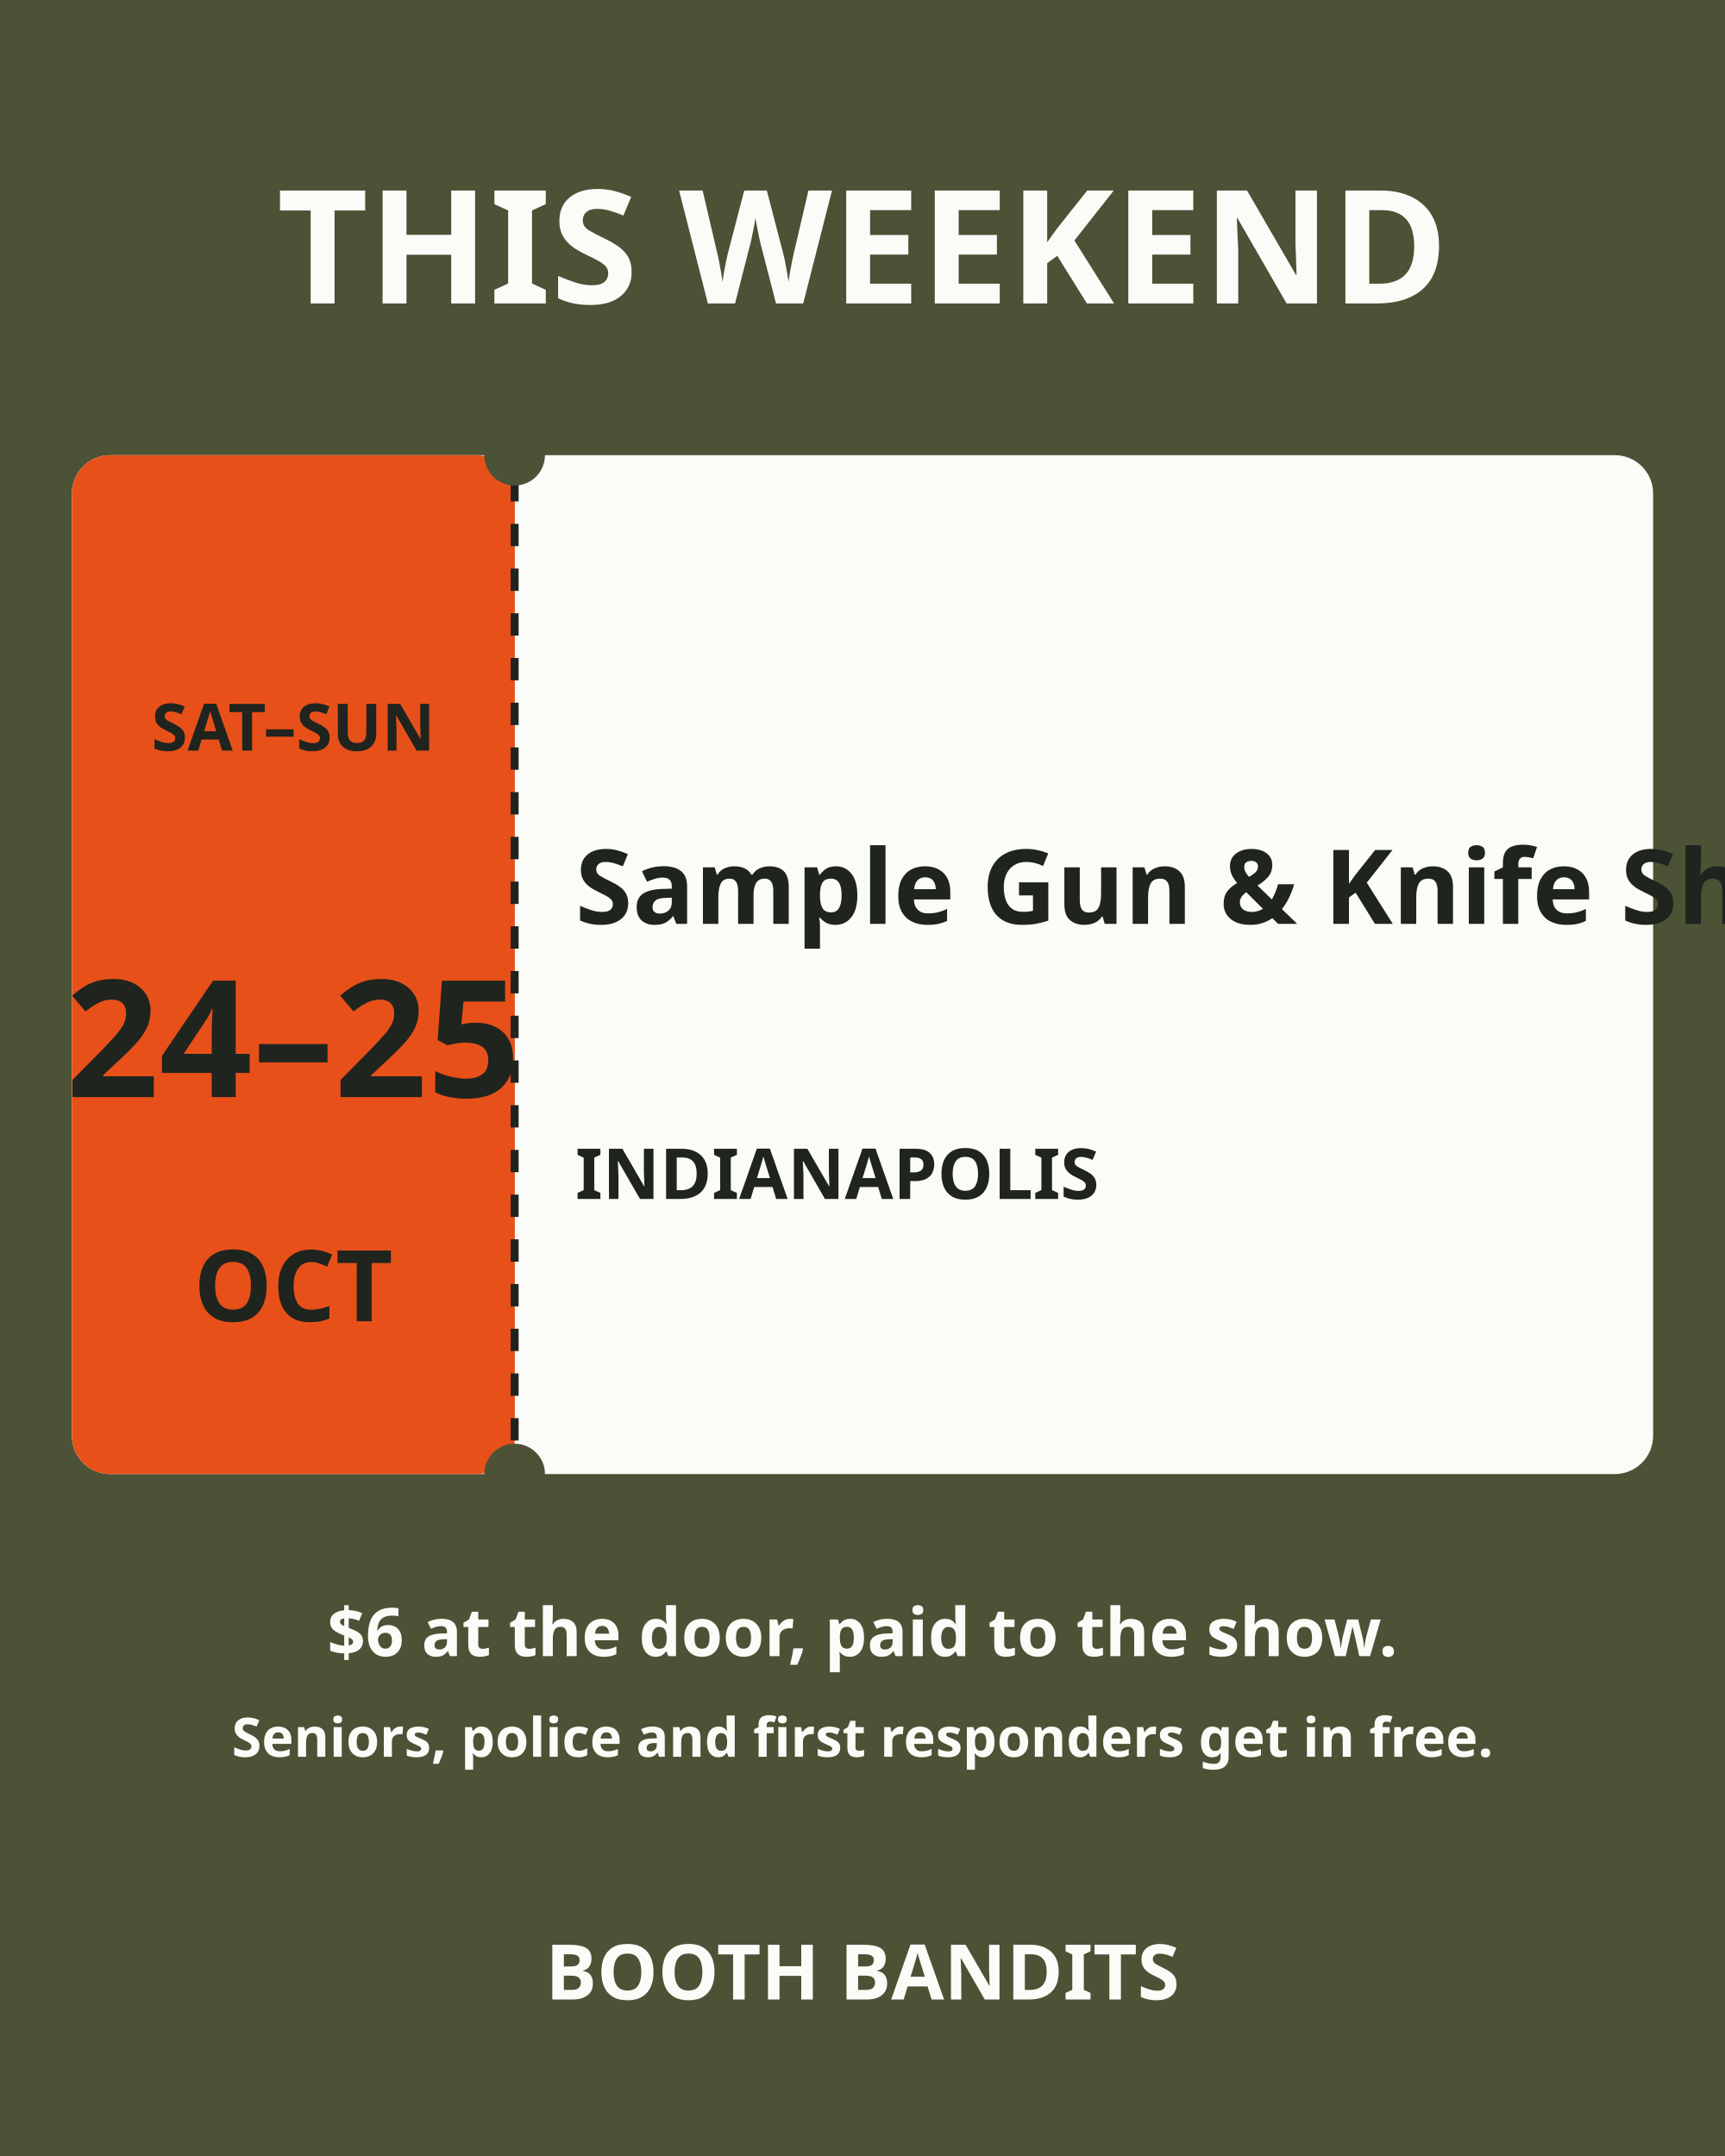
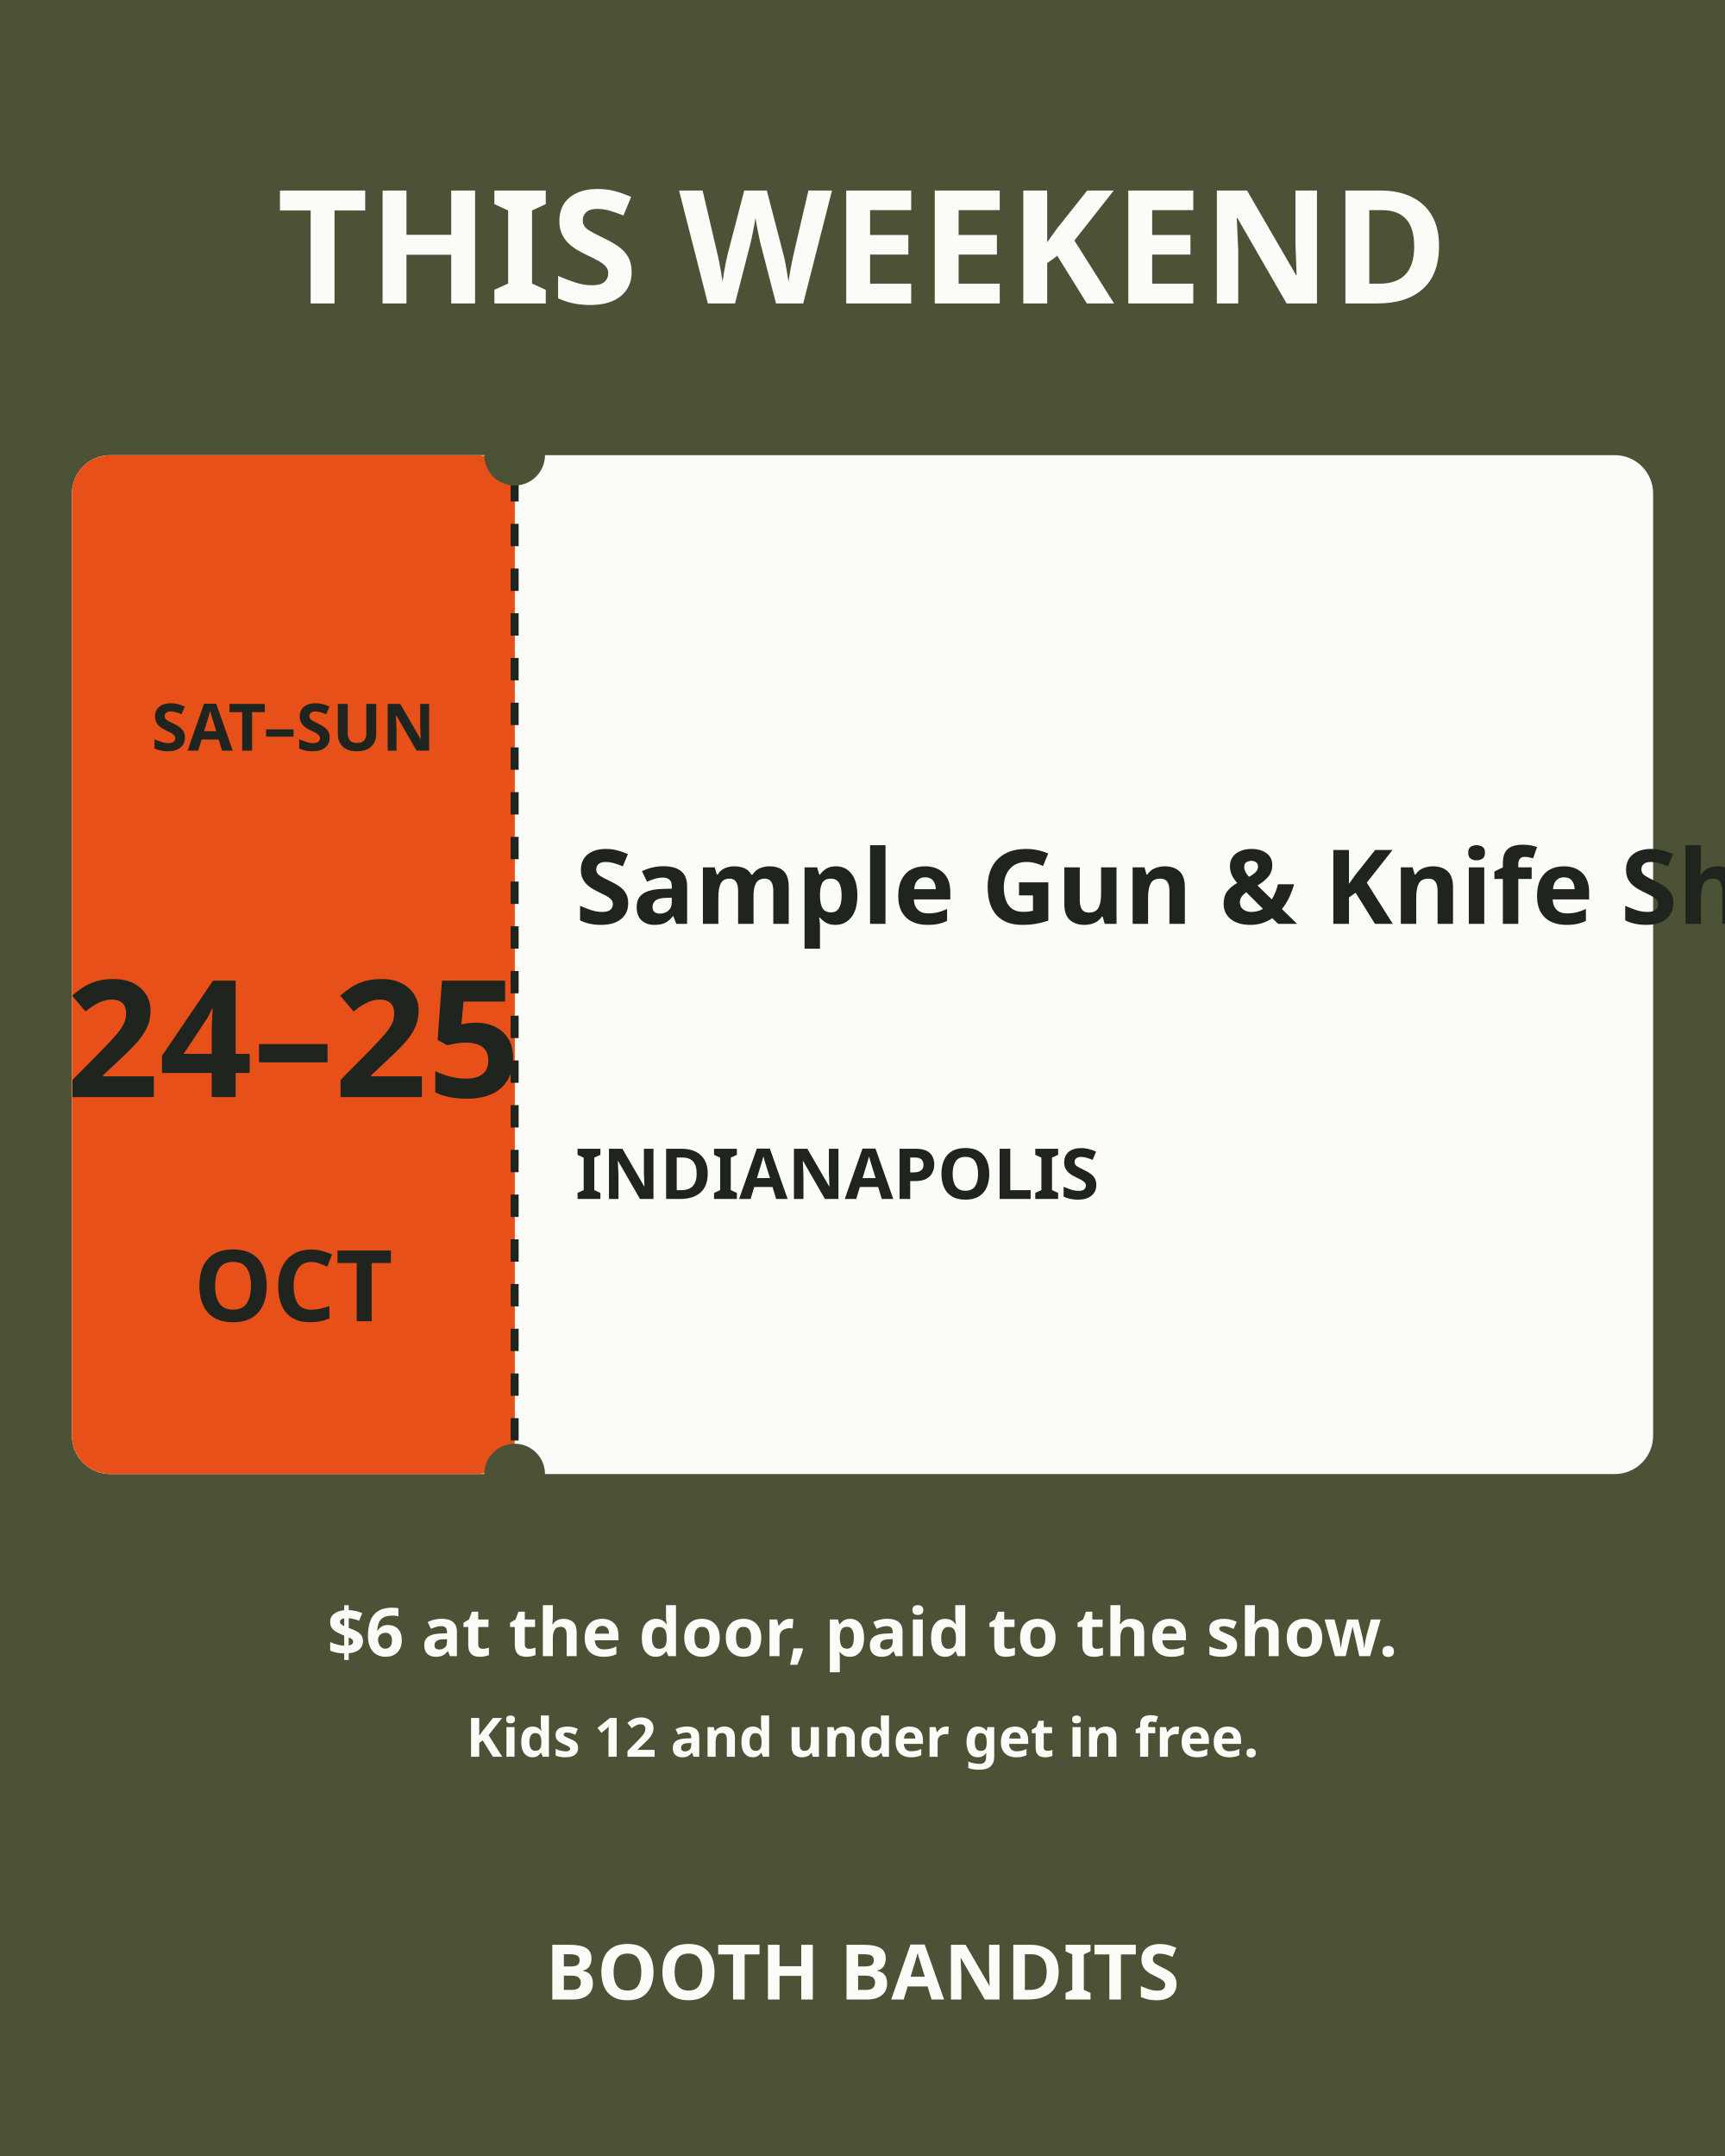
<svg xmlns="http://www.w3.org/2000/svg" viewBox="0 0 1080 1350">
  <rect x="0" y="0" width="1080" height="1350" rx="0" fill="#4B5235" />
  <text x="540" y="190" fill="#FBFBF8" font-family="Big Shoulders" font-weight="800" font-size="99" text-anchor="middle">THIS WEEKEND</text>
  <g>
    <rect x="45" y="285" width="990" height="638" rx="24" fill="#FBFBF8" />
    <rect x="45" y="285" width="277.2" height="638" rx="24" fill="#E8501A" />
    <rect x="309.2" y="285" width="13" height="638" rx="0" fill="#E8501A" />
    <path d="M 322.2 300 V 908" stroke="#1F241E" stroke-width="5" stroke-dasharray="14 14" />
    <circle cx="322.2" cy="285" r="19" fill="#4B5235" />
    <circle cx="322.2" cy="923" r="19" fill="#4B5235" />
    <text x="183.6" y="470.02" fill="#1F241E" font-family="Big Shoulders" font-weight="800" font-size="41" text-anchor="middle">SAT–SUN</text>
    <text x="183.6" y="686.94" fill="#1F241E" font-family="Big Shoulders" font-weight="800" font-size="102.1" text-anchor="middle">24–25</text>
    <text x="183.6" y="827.3" fill="#1F241E" font-family="Big Shoulders" font-weight="800" font-size="62" text-anchor="middle">OCT</text>
    <text x="360.2" y="578.48" fill="#1F241E" font-family="Big Shoulders" font-weight="800" font-size="64.8" text-anchor="start">Sample Gun &amp; Knife Show</text>
    <text x="360.2" y="750.74" fill="#1F241E" font-family="Big Shoulders" font-weight="800" font-size="44" text-anchor="start">INDIANAPOLIS</text>
  </g>
  <text x="540" y="1037" fill="#FBFBF8" font-family="Big Shoulders" font-weight="800" font-size="42" text-anchor="middle">$6 at the door, paid to the show.</text>
-   <text x="540" y="1100" fill="#FBFBF8" font-family="Big Shoulders" font-weight="800" font-size="34" text-anchor="middle">Seniors, police and first responders get in free.</text>
+   <text x="540" y="1100" fill="#FBFBF8" font-family="Big Shoulders" font-weight="800" font-size="34" text-anchor="middle">Kids 12 and under get in free.</text>
  <g id="wordmark">
    <text x="540" y="1252" fill="#FBFBF8" font-family="Big Shoulders Stencil" font-weight="900" font-size="48" text-anchor="middle">BOOTH BANDITS</text>
  </g>
</svg>
